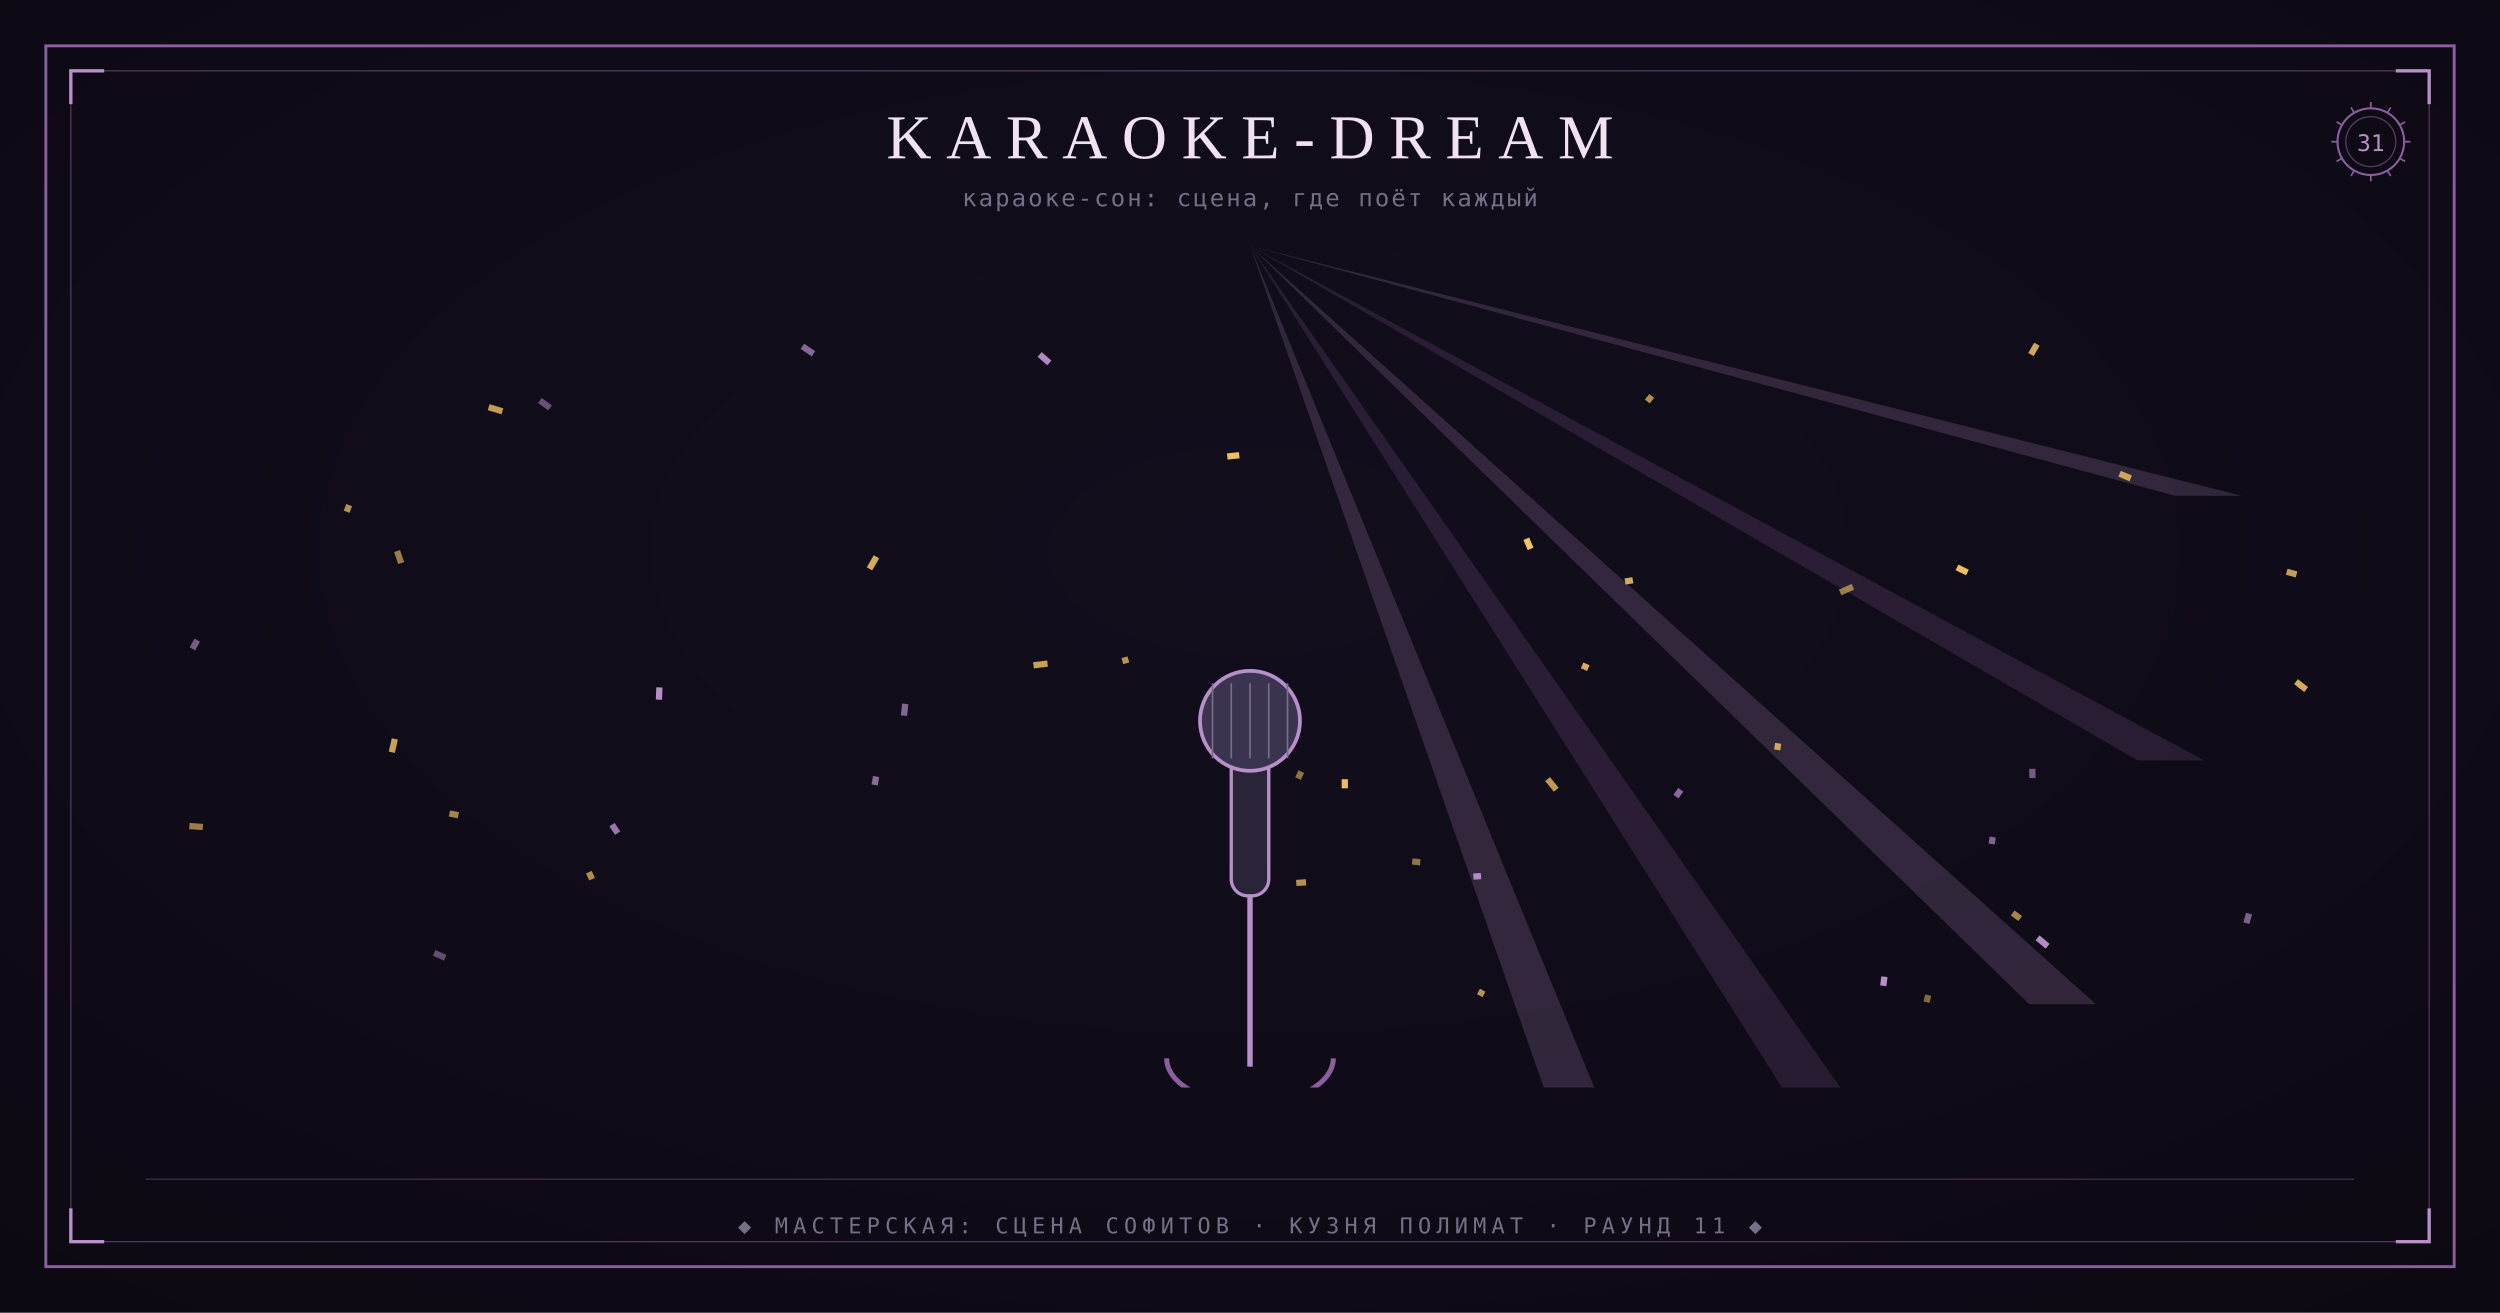
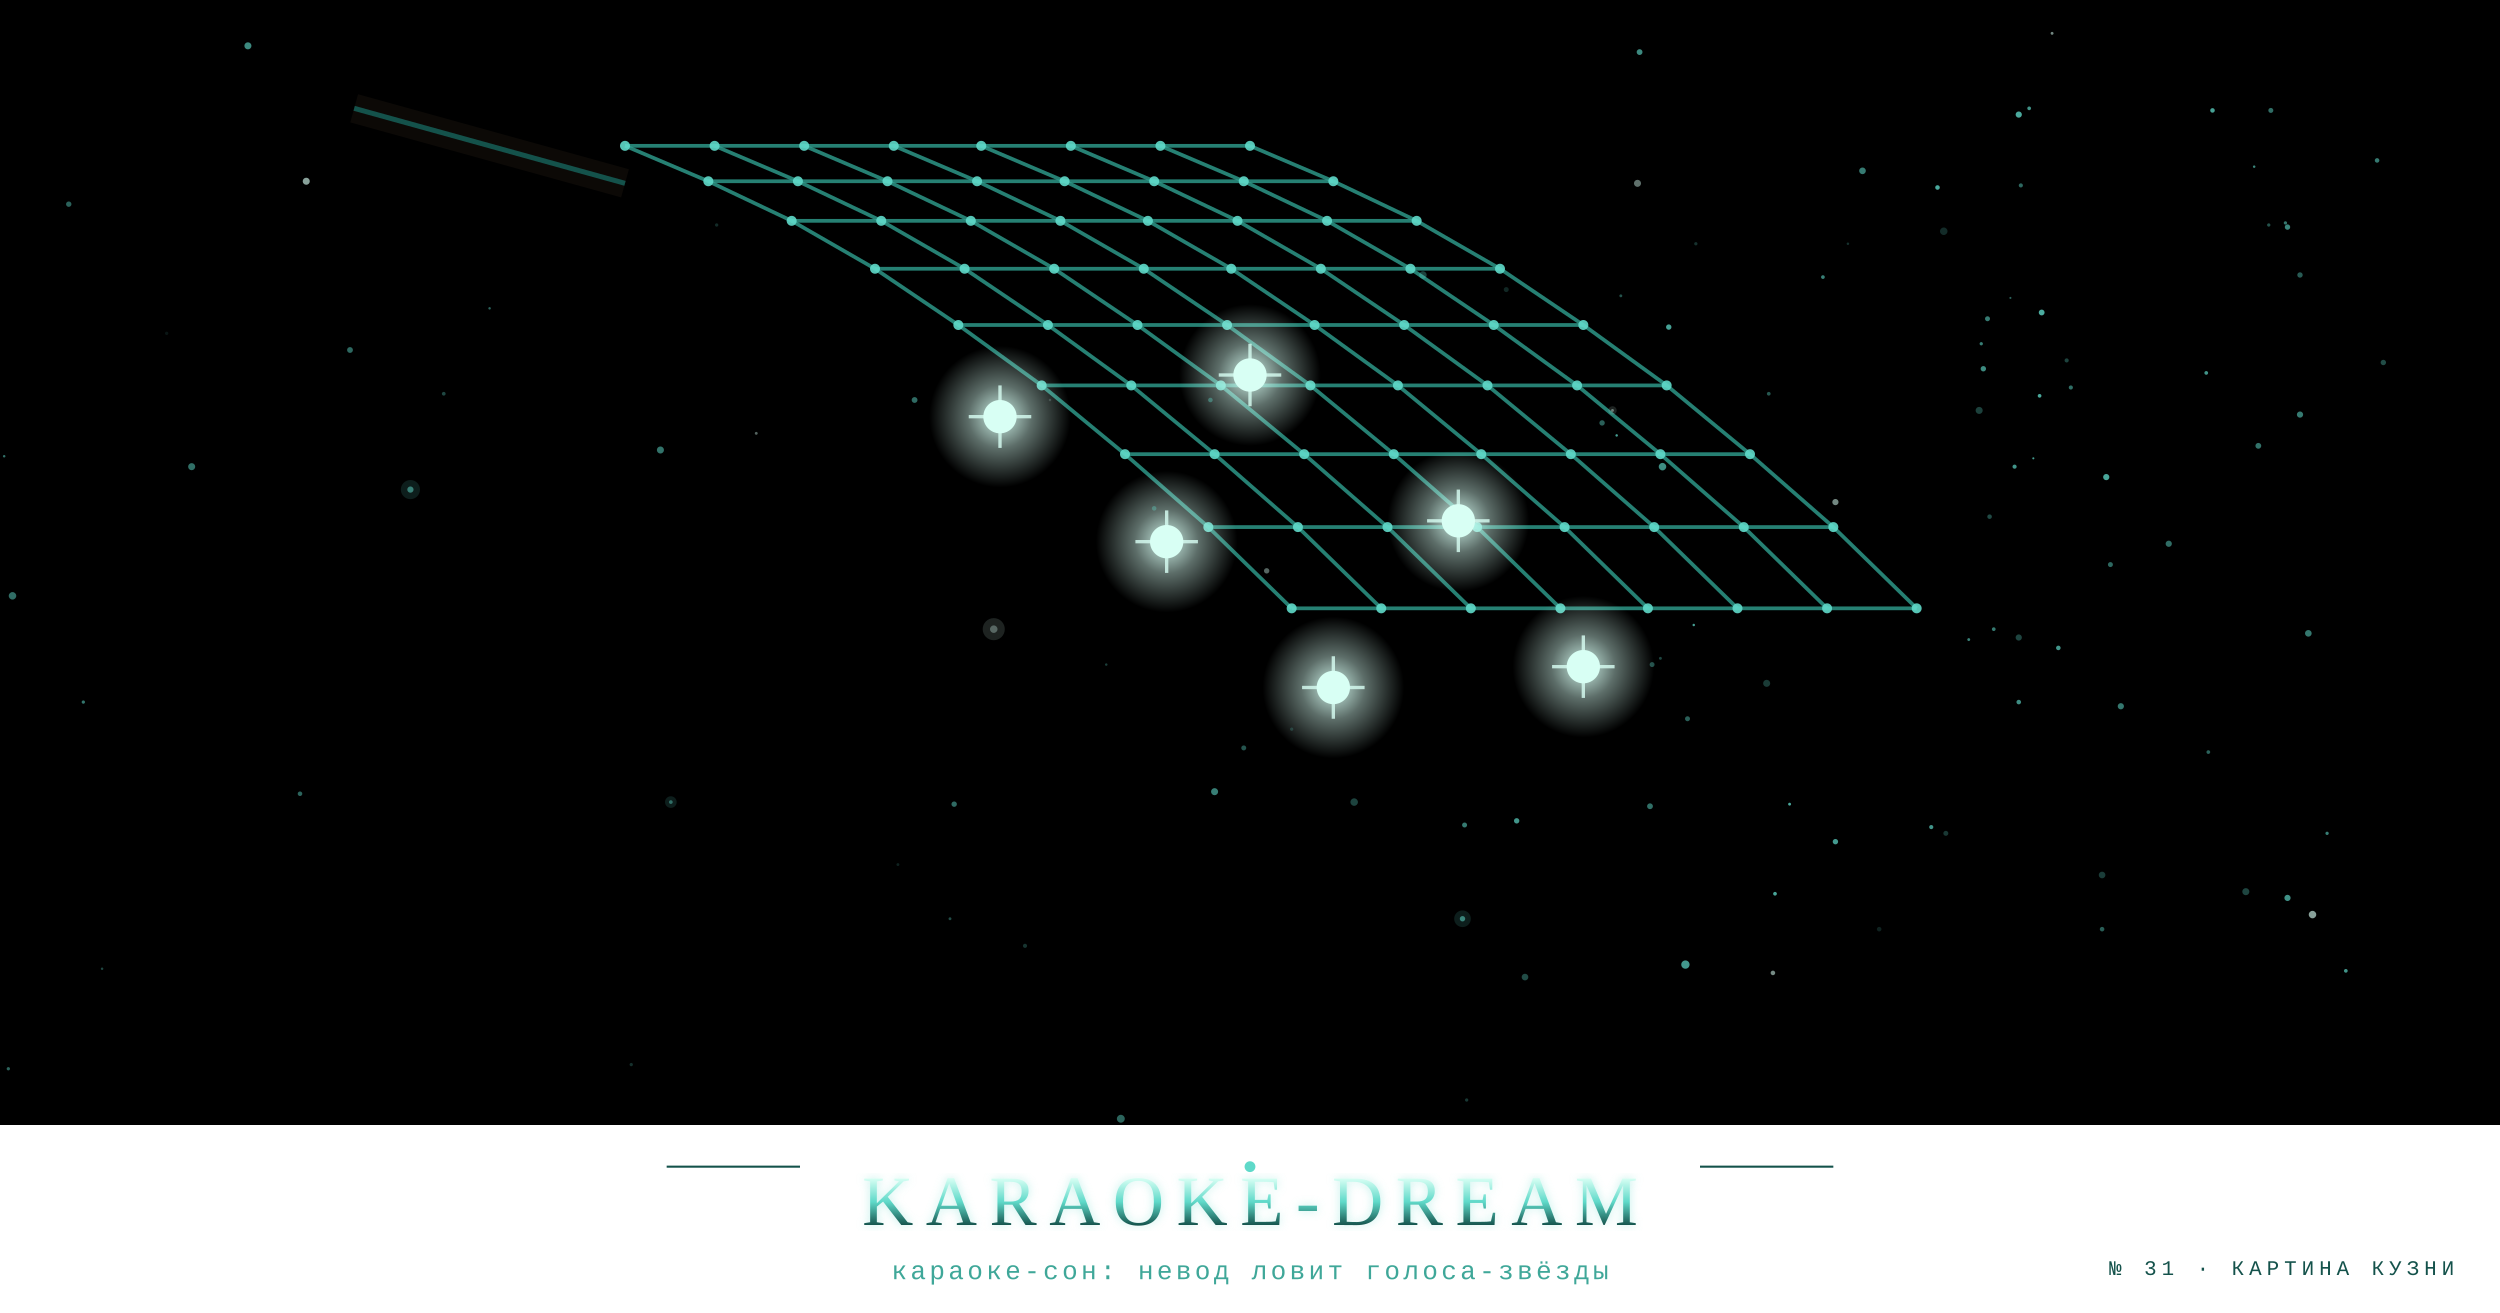
- <svg xmlns="http://www.w3.org/2000/svg" viewBox="0 0 1200 630" width="1200" height="630">
-   <rect width="1200" height="630" fill="#0B0810" />
-   <radialGradient id="vig31" cx="0.5" cy="0.42" r="0.95">
-     <stop offset="0" stop-color="#140E1E" />
-     <stop offset="1" stop-color="#0B0810" />
-   </radialGradient>
-   <rect width="1200" height="630" fill="url(#vig31)" opacity="0.9" />
-   <rect x="22" y="22" width="1156" height="586" fill="none" stroke="#8B5E9E" stroke-width="1.4" />
-   <rect x="34" y="34" width="1132" height="562" fill="none" stroke="#8B5E9E" stroke-width="0.6" opacity="0.55" />
-   <path d="M 34 50 L 34 34 L 50 34" fill="none" stroke="#B78FC9" stroke-width="1.6" />
-   <path d="M 1166 50 L 1166 34 L 1150 34" fill="none" stroke="#B78FC9" stroke-width="1.6" />
-   <path d="M 34 580 L 34 596 L 50 596" fill="none" stroke="#B78FC9" stroke-width="1.6" />
-   <path d="M 1166 580 L 1166 596 L 1150 596" fill="none" stroke="#B78FC9" stroke-width="1.6" />
-   <text x="600.0" y="76" text-anchor="middle" font-family="Georgia, 'Times New Roman', serif" font-size="30" fill="#F0E2F0" letter-spacing="7">KARAOKE-DREAM</text>
-   <text x="600.0" y="99" text-anchor="middle" font-family="'Cascadia Mono', ui-monospace, Consolas, monospace" font-size="11.5" fill="#776E88" letter-spacing="1">караоке-сон: сцена, где поёт каждый</text>
-   <g transform="translate(1138,68)">
-     <circle r="16" fill="none" stroke="#8B5E9E" stroke-width="1" />
-     <circle r="12" fill="none" stroke="#8B5E9E" stroke-width="0.6" opacity="0.6" />
-     <text y="4.5" text-anchor="middle" font-family="'Cascadia Mono', ui-monospace, Consolas, monospace" font-size="11" fill="#B78FC9">31</text>
-     <g stroke="#8B5E9E" stroke-width="0.8">
-       <line x1="0" y1="-19" x2="0" y2="-16" transform="rotate(0)" />
-       <line x1="0" y1="-19" x2="0" y2="-16" transform="rotate(30)" />
-       <line x1="0" y1="-19" x2="0" y2="-16" transform="rotate(60)" />
-       <line x1="0" y1="-19" x2="0" y2="-16" transform="rotate(90)" />
-       <line x1="0" y1="-19" x2="0" y2="-16" transform="rotate(120)" />
-       <line x1="0" y1="-19" x2="0" y2="-16" transform="rotate(150)" />
-       <line x1="0" y1="-19" x2="0" y2="-16" transform="rotate(180)" />
-       <line x1="0" y1="-19" x2="0" y2="-16" transform="rotate(210)" />
-       <line x1="0" y1="-19" x2="0" y2="-16" transform="rotate(240)" />
-       <line x1="0" y1="-19" x2="0" y2="-16" transform="rotate(270)" />
-       <line x1="0" y1="-19" x2="0" y2="-16" transform="rotate(300)" />
-       <line x1="0" y1="-19" x2="0" y2="-16" transform="rotate(330)" />
-     </g>
-   </g>
-   <line x1="70" y1="566" x2="1130" y2="566" stroke="#8B5E9E" stroke-width="0.5" opacity="0.5" />
-   <text x="600.0" y="592" text-anchor="middle" font-family="'Cascadia Mono', ui-monospace, Consolas, monospace" font-size="10.5" fill="#776E88" letter-spacing="2.5">◆ МАСТЕРСКАЯ: СЦЕНА СОФИТОВ · КУЗНЯ ПОЛИМАТ · РАУНД 11 ◆</text>
-   <clipPath id="clip31">
-     <rect x="70" y="118" width="1060" height="404" />
-   </clipPath>
-   <g clip-path="url(#clip31)">
-     <polygon points="600.0,118 786,-175 818,-175" fill="#B78FC9" opacity="0.2" />
-     <polygon points="600.0,118 892,-104 924,-104" fill="#8B5E9E" opacity="0.2" />
-     <polygon points="600.0,118 974,-6 1006,-6" fill="#B78FC9" opacity="0.2" />
-     <polygon points="600.0,118 1026,111 1058,111" fill="#8B5E9E" opacity="0.2" />
-     <polygon points="600.0,118 1044,238 1076,238" fill="#B78FC9" opacity="0.2" />
-     <polygon points="600.0,118 1026,365 1058,365" fill="#8B5E9E" opacity="0.2" />
-     <polygon points="600.0,118 974,482 1006,482" fill="#B78FC9" opacity="0.2" />
-     <polygon points="600.0,118 892,580 924,580" fill="#8B5E9E" opacity="0.2" />
-     <polygon points="600.0,118 786,651 818,651" fill="#B78FC9" opacity="0.2" />
-     <rect x="591.0" y="360.0" width="18" height="70" rx="8" fill="#2A2438" stroke="#B78FC9" stroke-width="1.6" />
-     <circle cx="600.0" cy="346" r="24" fill="#3A3450" stroke="#B78FC9" stroke-width="1.8" />
-     <line x1="582.0" y1="328" x2="582.0" y2="364" stroke="#776E88" stroke-width="0.8" />
-     <line x1="591.0" y1="328" x2="591.0" y2="364" stroke="#776E88" stroke-width="0.8" />
-     <line x1="600.0" y1="328" x2="600.0" y2="364" stroke="#776E88" stroke-width="0.8" />
-     <line x1="609.0" y1="328" x2="609.0" y2="364" stroke="#776E88" stroke-width="0.8" />
-     <line x1="618.0" y1="328" x2="618.0" y2="364" stroke="#776E88" stroke-width="0.8" />
-     <line x1="600.0" y1="430" x2="600.0" y2="512" stroke="#B78FC9" stroke-width="2.6" />
-     <path d="M 560.0 508 a40 22 0 0 0 80 0" fill="none" stroke="#8B5E9E" stroke-width="2.4" />
-     <rect x="808" y="380" width="4.0" height="3" fill="#B78FC9" transform="rotate(126 808 380)" opacity="0.72" />
-     <rect x="1103" y="326" width="6.2" height="3" fill="#F2C464" transform="rotate(38 1103 326)" opacity="0.86" />
-     <rect x="284" y="418" width="3.7" height="3" fill="#F2C464" transform="rotate(65 284 418)" opacity="0.71" />
-     <rect x="96" y="308" width="4.8" height="3" fill="#B78FC9" transform="rotate(119 96 308)" opacity="0.61" />
-     <rect x="595" y="220" width="5.8" height="3" fill="#F2C464" transform="rotate(174 595 220)" opacity="0.97" />
-     <rect x="216" y="389" width="4.4" height="3" fill="#F2C464" transform="rotate(11 216 389)" opacity="0.66" />
-     <rect x="318" y="330" width="5.9" height="3" fill="#B78FC9" transform="rotate(92 318 330)" opacity="0.99" />
-     <rect x="734" y="258" width="5.3" height="3" fill="#F2C464" transform="rotate(67 734 258)" opacity="1.00" />
-     <rect x="235" y="194" width="6.9" height="3" fill="#F2C464" transform="rotate(17 235 194)" opacity="0.79" />
-     <rect x="500" y="169" width="6.2" height="3" fill="#B78FC9" transform="rotate(41 500 169)" opacity="0.95" />
-     <rect x="192" y="264" width="6.1" height="3" fill="#F2C464" transform="rotate(71 192 264)" opacity="0.61" />
-     <rect x="794" y="191" width="3.4" height="3" fill="#F2C464" transform="rotate(129 794 191)" opacity="0.71" />
-     <rect x="422" y="373" width="4.1" height="3" fill="#B78FC9" transform="rotate(100 422 373)" opacity="0.72" />
-     <rect x="542" y="318" width="3.0" height="3" fill="#F2C464" transform="rotate(165 542 318)" opacity="0.74" />
-     <rect x="678" y="412" width="3.9" height="3" fill="#F2C464" transform="rotate(6 678 412)" opacity="0.56" />
-     <rect x="977" y="369" width="4.4" height="3" fill="#B78FC9" transform="rotate(89 977 369)" opacity="0.61" />
-     <rect x="503" y="320" width="6.8" height="3" fill="#F2C464" transform="rotate(173 503 320)" opacity="0.80" />
-     <rect x="967" y="437" width="4.5" height="3" fill="#F2C464" transform="rotate(37 967 437)" opacity="0.66" />
-     <rect x="958" y="402" width="3.4" height="3" fill="#B78FC9" transform="rotate(99 958 402)" opacity="0.67" />
-     <rect x="744" y="373" width="6.6" height="3" fill="#F2C464" transform="rotate(51 744 373)" opacity="0.76" />
-     <rect x="1098" y="273" width="4.9" height="3" fill="#F2C464" transform="rotate(15 1098 273)" opacity="0.79" />
-     <rect x="209" y="456" width="5.8" height="3" fill="#B78FC9" transform="rotate(24 209 456)" opacity="0.51" />
-     <rect x="760" y="318" width="3.3" height="3" fill="#F2C464" transform="rotate(24 760 318)" opacity="0.86" />
-     <rect x="940" y="271" width="5.6" height="3" fill="#F2C464" transform="rotate(26 940 271)" opacity="0.97" />
-     <rect x="436" y="338" width="5.7" height="3" fill="#B78FC9" transform="rotate(96 436 338)" opacity="0.69" />
-     <rect x="169" y="243" width="3.4" height="3" fill="#F2C464" transform="rotate(111 169 243)" opacity="0.73" />
-     <rect x="855" y="357" width="3.2" height="3" fill="#F2C464" transform="rotate(98 855 357)" opacity="0.82" />
-     <rect x="295" y="395" width="4.9" height="3" fill="#B78FC9" transform="rotate(56 295 395)" opacity="0.82" />
-     <rect x="890" y="283" width="6.7" height="3" fill="#F2C464" transform="rotate(156 890 283)" opacity="0.60" />
-     <rect x="784" y="280" width="3.8" height="3" fill="#F2C464" transform="rotate(171 784 280)" opacity="0.86" />
-     <rect x="1081" y="439" width="4.7" height="3" fill="#B78FC9" transform="rotate(106 1081 439)" opacity="0.65" />
-     <rect x="626" y="371" width="3.7" height="3" fill="#F2C464" transform="rotate(115 626 371)" opacity="0.56" />
-     <rect x="647" y="374" width="4.4" height="3" fill="#F2C464" transform="rotate(90 647 374)" opacity="0.95" />
-     <rect x="386" y="165" width="6.4" height="3" fill="#B78FC9" transform="rotate(34 386 165)" opacity="0.70" />
-     <rect x="713" y="476" width="3.0" height="3" fill="#F2C464" transform="rotate(118 713 476)" opacity="0.74" />
-     <rect x="191" y="355" width="6.6" height="3" fill="#F2C464" transform="rotate(103 191 355)" opacity="0.81" />
-     <rect x="979" y="449" width="6.3" height="3" fill="#B78FC9" transform="rotate(40 979 449)" opacity="0.98" />
-     <rect x="1018" y="226" width="5.8" height="3" fill="#F2C464" transform="rotate(23 1018 226)" opacity="0.81" />
-     <rect x="422" y="268" width="6.7" height="3" fill="#F2C464" transform="rotate(120 422 268)" opacity="0.86" />
-     <rect x="711" y="422" width="3.7" height="3" fill="#B78FC9" transform="rotate(176 711 422)" opacity="0.97" />
-     <rect x="91" y="395" width="6.5" height="3" fill="#F2C464" transform="rotate(4 91 395)" opacity="0.62" />
-     <rect x="927" y="478" width="3.5" height="3" fill="#F2C464" transform="rotate(103 927 478)" opacity="0.51" />
-     <rect x="260" y="191" width="6.1" height="3" fill="#B78FC9" transform="rotate(36 260 191)" opacity="0.52" />
-     <rect x="979" y="166" width="5.7" height="3" fill="#F2C464" transform="rotate(120 979 166)" opacity="0.84" />
-     <rect x="627" y="425" width="4.7" height="3" fill="#F2C464" transform="rotate(176 627 425)" opacity="0.73" />
-     <rect x="906" y="469" width="4.4" height="3" fill="#B78FC9" transform="rotate(97 906 469)" opacity="1.00" />
-   </g>
+ <svg xmlns="http://www.w3.org/2000/svg" viewBox="0 0 1200 630" width="1200" height="630" role="img">
+   <defs>
+     <linearGradient id="bg" x1="0" y1="0" x2="0" y2="1">
+       <stop offset="0" stop-color="#030202" />
+       <stop offset=".55" stop-color="#0A0705" />
+       <stop offset="1" stop-color="#060403" />
+     </linearGradient>
+     <radialGradient id="vig" cx=".5" cy=".46" r=".75">
+       <stop offset=".55" stop-color="#000" stop-opacity="0" />
+       <stop offset="1" stop-color="#000" stop-opacity=".82" />
+     </radialGradient>
+   </defs>
+   <rect width="1200" height="540" fill="url(#bg)" />
+   <defs>
+     <radialGradient id="gl">
+       <stop offset="0" stop-color="#5FD9C9" stop-opacity="0.7" />
+       <stop offset=".45" stop-color="#5FD9C9" stop-opacity="0.32" />
+       <stop offset="1" stop-color="#5FD9C9" stop-opacity="0" />
+     </radialGradient>
+     <radialGradient id="st">
+       <stop offset="0" stop-color="#D8FFF4" stop-opacity="0.95" />
+       <stop offset=".45" stop-color="#D8FFF4" stop-opacity="0.43" />
+       <stop offset="1" stop-color="#D8FFF4" stop-opacity="0" />
+     </radialGradient>
+     <filter id="neb" x="-20%" y="-20%" width="140%" height="140%">
+       <feTurbulence type="fractalNoise" baseFrequency="0.003 0.012" numOctaves="4" seed="332" result="n" />
+       <feColorMatrix in="n" type="matrix" values="0 0 0 0 0.373  0 0 0 0 0.851  0 0 0 0 0.788  0 0 0 0.55 -0.50" />
+       <feGaussianBlur stdDeviation="2" />
+     </filter>
+     <filter id="neb2" x="-20%" y="-20%" width="140%" height="140%">
+       <feTurbulence type="fractalNoise" baseFrequency="0.007 0.004" numOctaves="3" seed="339" result="n" />
+       <feColorMatrix in="n" type="matrix" values="0 0 0 0 0.788  0 0 0 0 0.706  0 0 0 0 0.345  0 0 0 0.65 -0.45" />
+       <feGaussianBlur stdDeviation="1.6" />
+     </filter>
+   </defs>
+   <rect width="1200" height="540" opacity="19.25" />
+   <path d="M300 70 L340 87 L380 106 L420 129 L460 156 L500 185 L540 218 L580 253 L620 292" stroke="#2FA090" stroke-width="1.8" fill="none" opacity=".8" />
+   <path d="M343 70 L383 87 L423 106 L463 129 L503 156 L543 185 L583 218 L623 253 L663 292" stroke="#2FA090" stroke-width="1.8" fill="none" opacity=".8" />
+   <path d="M386 70 L426 87 L466 106 L506 129 L546 156 L586 185 L626 218 L666 253 L706 292" stroke="#2FA090" stroke-width="1.8" fill="none" opacity=".8" />
+   <path d="M429 70 L469 87 L509 106 L549 129 L589 156 L629 185 L669 218 L709 253 L749 292" stroke="#2FA090" stroke-width="1.8" fill="none" opacity=".8" />
+   <path d="M471 70 L511 87 L551 106 L591 129 L631 156 L671 185 L711 218 L751 253 L791 292" stroke="#2FA090" stroke-width="1.8" fill="none" opacity=".8" />
+   <path d="M514 70 L554 87 L594 106 L634 129 L674 156 L714 185 L754 218 L794 253 L834 292" stroke="#2FA090" stroke-width="1.8" fill="none" opacity=".8" />
+   <path d="M557 70 L597 87 L637 106 L677 129 L717 156 L757 185 L797 218 L837 253 L877 292" stroke="#2FA090" stroke-width="1.8" fill="none" opacity=".8" />
+   <path d="M600 70 L640 87 L680 106 L720 129 L760 156 L800 185 L840 218 L880 253 L920 292" stroke="#2FA090" stroke-width="1.8" fill="none" opacity=".8" />
+   <path d="M300 70 L343 70 L386 70 L429 70 L471 70 L514 70 L557 70 L600 70" stroke="#2FA090" stroke-width="1.8" fill="none" opacity=".8" />
+   <path d="M340 87 L383 87 L426 87 L469 87 L511 87 L554 87 L597 87 L640 87" stroke="#2FA090" stroke-width="1.8" fill="none" opacity=".8" />
+   <path d="M380 106 L423 106 L466 106 L509 106 L551 106 L594 106 L637 106 L680 106" stroke="#2FA090" stroke-width="1.8" fill="none" opacity=".8" />
+   <path d="M420 129 L463 129 L506 129 L549 129 L591 129 L634 129 L677 129 L720 129" stroke="#2FA090" stroke-width="1.8" fill="none" opacity=".8" />
+   <path d="M460 156 L503 156 L546 156 L589 156 L631 156 L674 156 L717 156 L760 156" stroke="#2FA090" stroke-width="1.8" fill="none" opacity=".8" />
+   <path d="M500 185 L543 185 L586 185 L629 185 L671 185 L714 185 L757 185 L800 185" stroke="#2FA090" stroke-width="1.8" fill="none" opacity=".8" />
+   <path d="M540 218 L583 218 L626 218 L669 218 L711 218 L754 218 L797 218 L840 218" stroke="#2FA090" stroke-width="1.8" fill="none" opacity=".8" />
+   <path d="M580 253 L623 253 L666 253 L709 253 L751 253 L794 253 L837 253 L880 253" stroke="#2FA090" stroke-width="1.8" fill="none" opacity=".8" />
+   <path d="M620 292 L663 292 L706 292 L749 292 L791 292 L834 292 L877 292 L920 292" stroke="#2FA090" stroke-width="1.8" fill="none" opacity=".8" />
+   <circle cx="300" cy="70" r="2.4" fill="#5FD9C9" opacity=".9" />
+   <circle cx="340" cy="87" r="2.4" fill="#5FD9C9" opacity=".9" />
+   <circle cx="380" cy="106" r="2.4" fill="#5FD9C9" opacity=".9" />
+   <circle cx="420" cy="129" r="2.4" fill="#5FD9C9" opacity=".9" />
+   <circle cx="460" cy="156" r="2.4" fill="#5FD9C9" opacity=".9" />
+   <circle cx="500" cy="185" r="2.4" fill="#5FD9C9" opacity=".9" />
+   <circle cx="540" cy="218" r="2.4" fill="#5FD9C9" opacity=".9" />
+   <circle cx="580" cy="253" r="2.4" fill="#5FD9C9" opacity=".9" />
+   <circle cx="620" cy="292" r="2.4" fill="#5FD9C9" opacity=".9" />
+   <circle cx="343" cy="70" r="2.4" fill="#5FD9C9" opacity=".9" />
+   <circle cx="383" cy="87" r="2.4" fill="#5FD9C9" opacity=".9" />
+   <circle cx="423" cy="106" r="2.4" fill="#5FD9C9" opacity=".9" />
+   <circle cx="463" cy="129" r="2.4" fill="#5FD9C9" opacity=".9" />
+   <circle cx="503" cy="156" r="2.4" fill="#5FD9C9" opacity=".9" />
+   <circle cx="543" cy="185" r="2.4" fill="#5FD9C9" opacity=".9" />
+   <circle cx="583" cy="218" r="2.4" fill="#5FD9C9" opacity=".9" />
+   <circle cx="623" cy="253" r="2.4" fill="#5FD9C9" opacity=".9" />
+   <circle cx="663" cy="292" r="2.4" fill="#5FD9C9" opacity=".9" />
+   <circle cx="386" cy="70" r="2.4" fill="#5FD9C9" opacity=".9" />
+   <circle cx="426" cy="87" r="2.4" fill="#5FD9C9" opacity=".9" />
+   <circle cx="466" cy="106" r="2.4" fill="#5FD9C9" opacity=".9" />
+   <circle cx="506" cy="129" r="2.4" fill="#5FD9C9" opacity=".9" />
+   <circle cx="546" cy="156" r="2.4" fill="#5FD9C9" opacity=".9" />
+   <circle cx="586" cy="185" r="2.4" fill="#5FD9C9" opacity=".9" />
+   <circle cx="626" cy="218" r="2.4" fill="#5FD9C9" opacity=".9" />
+   <circle cx="666" cy="253" r="2.4" fill="#5FD9C9" opacity=".9" />
+   <circle cx="706" cy="292" r="2.4" fill="#5FD9C9" opacity=".9" />
+   <circle cx="429" cy="70" r="2.4" fill="#5FD9C9" opacity=".9" />
+   <circle cx="469" cy="87" r="2.4" fill="#5FD9C9" opacity=".9" />
+   <circle cx="509" cy="106" r="2.4" fill="#5FD9C9" opacity=".9" />
+   <circle cx="549" cy="129" r="2.4" fill="#5FD9C9" opacity=".9" />
+   <circle cx="589" cy="156" r="2.4" fill="#5FD9C9" opacity=".9" />
+   <circle cx="629" cy="185" r="2.4" fill="#5FD9C9" opacity=".9" />
+   <circle cx="669" cy="218" r="2.4" fill="#5FD9C9" opacity=".9" />
+   <circle cx="709" cy="253" r="2.4" fill="#5FD9C9" opacity=".9" />
+   <circle cx="749" cy="292" r="2.4" fill="#5FD9C9" opacity=".9" />
+   <circle cx="471" cy="70" r="2.4" fill="#5FD9C9" opacity=".9" />
+   <circle cx="511" cy="87" r="2.4" fill="#5FD9C9" opacity=".9" />
+   <circle cx="551" cy="106" r="2.4" fill="#5FD9C9" opacity=".9" />
+   <circle cx="591" cy="129" r="2.4" fill="#5FD9C9" opacity=".9" />
+   <circle cx="631" cy="156" r="2.4" fill="#5FD9C9" opacity=".9" />
+   <circle cx="671" cy="185" r="2.4" fill="#5FD9C9" opacity=".9" />
+   <circle cx="711" cy="218" r="2.4" fill="#5FD9C9" opacity=".9" />
+   <circle cx="751" cy="253" r="2.4" fill="#5FD9C9" opacity=".9" />
+   <circle cx="791" cy="292" r="2.4" fill="#5FD9C9" opacity=".9" />
+   <circle cx="514" cy="70" r="2.4" fill="#5FD9C9" opacity=".9" />
+   <circle cx="554" cy="87" r="2.4" fill="#5FD9C9" opacity=".9" />
+   <circle cx="594" cy="106" r="2.4" fill="#5FD9C9" opacity=".9" />
+   <circle cx="634" cy="129" r="2.4" fill="#5FD9C9" opacity=".9" />
+   <circle cx="674" cy="156" r="2.4" fill="#5FD9C9" opacity=".9" />
+   <circle cx="714" cy="185" r="2.4" fill="#5FD9C9" opacity=".9" />
+   <circle cx="754" cy="218" r="2.4" fill="#5FD9C9" opacity=".9" />
+   <circle cx="794" cy="253" r="2.4" fill="#5FD9C9" opacity=".9" />
+   <circle cx="834" cy="292" r="2.4" fill="#5FD9C9" opacity=".9" />
+   <circle cx="557" cy="70" r="2.4" fill="#5FD9C9" opacity=".9" />
+   <circle cx="597" cy="87" r="2.4" fill="#5FD9C9" opacity=".9" />
+   <circle cx="637" cy="106" r="2.4" fill="#5FD9C9" opacity=".9" />
+   <circle cx="677" cy="129" r="2.4" fill="#5FD9C9" opacity=".9" />
+   <circle cx="717" cy="156" r="2.4" fill="#5FD9C9" opacity=".9" />
+   <circle cx="757" cy="185" r="2.4" fill="#5FD9C9" opacity=".9" />
+   <circle cx="797" cy="218" r="2.4" fill="#5FD9C9" opacity=".9" />
+   <circle cx="837" cy="253" r="2.4" fill="#5FD9C9" opacity=".9" />
+   <circle cx="877" cy="292" r="2.4" fill="#5FD9C9" opacity=".9" />
+   <circle cx="600" cy="70" r="2.4" fill="#5FD9C9" opacity=".9" />
+   <circle cx="640" cy="87" r="2.4" fill="#5FD9C9" opacity=".9" />
+   <circle cx="680" cy="106" r="2.4" fill="#5FD9C9" opacity=".9" />
+   <circle cx="720" cy="129" r="2.4" fill="#5FD9C9" opacity=".9" />
+   <circle cx="760" cy="156" r="2.4" fill="#5FD9C9" opacity=".9" />
+   <circle cx="800" cy="185" r="2.4" fill="#5FD9C9" opacity=".9" />
+   <circle cx="840" cy="218" r="2.4" fill="#5FD9C9" opacity=".9" />
+   <circle cx="880" cy="253" r="2.4" fill="#5FD9C9" opacity=".9" />
+   <circle cx="920" cy="292" r="2.4" fill="#5FD9C9" opacity=".9" />
+   <line x1="170" y1="52" x2="300" y2="88" stroke="#0C0906" stroke-width="14" />
+   <line x1="170" y1="52" x2="300" y2="88" stroke="#14524B" stroke-width="2.4" />
+   <circle cx="480.0" cy="200.0" r="34.0" fill="url(#st)" />
+   <circle cx="480" cy="200" r="8" fill="#D8FFF4" />
+   <line x1="465" y1="200" x2="495" y2="200" stroke="#D8FFF4" stroke-width="1.6" opacity=".8" />
+   <line x1="480" y1="185" x2="480" y2="215" stroke="#D8FFF4" stroke-width="1.6" opacity=".8" />
+   <circle cx="560.0" cy="260.0" r="34.0" fill="url(#st)" />
+   <circle cx="560" cy="260" r="8" fill="#D8FFF4" />
+   <line x1="545" y1="260" x2="575" y2="260" stroke="#D8FFF4" stroke-width="1.6" opacity=".8" />
+   <line x1="560" y1="245" x2="560" y2="275" stroke="#D8FFF4" stroke-width="1.6" opacity=".8" />
+   <circle cx="640.0" cy="330.0" r="34.0" fill="url(#st)" />
+   <circle cx="640" cy="330" r="8" fill="#D8FFF4" />
+   <line x1="625" y1="330" x2="655" y2="330" stroke="#D8FFF4" stroke-width="1.6" opacity=".8" />
+   <line x1="640" y1="315" x2="640" y2="345" stroke="#D8FFF4" stroke-width="1.6" opacity=".8" />
+   <circle cx="600.0" cy="180.0" r="34.0" fill="url(#st)" />
+   <circle cx="600" cy="180" r="8" fill="#D8FFF4" />
+   <line x1="585" y1="180" x2="615" y2="180" stroke="#D8FFF4" stroke-width="1.6" opacity=".8" />
+   <line x1="600" y1="165" x2="600" y2="195" stroke="#D8FFF4" stroke-width="1.6" opacity=".8" />
+   <circle cx="700.0" cy="250.0" r="34.0" fill="url(#st)" />
+   <circle cx="700" cy="250" r="8" fill="#D8FFF4" />
+   <line x1="685" y1="250" x2="715" y2="250" stroke="#D8FFF4" stroke-width="1.6" opacity=".8" />
+   <line x1="700" y1="235" x2="700" y2="265" stroke="#D8FFF4" stroke-width="1.6" opacity=".8" />
+   <circle cx="760.0" cy="320.0" r="34.0" fill="url(#st)" />
+   <circle cx="760" cy="320" r="8" fill="#D8FFF4" />
+   <line x1="745" y1="320" x2="775" y2="320" stroke="#D8FFF4" stroke-width="1.6" opacity=".8" />
+   <line x1="760" y1="305" x2="760" y2="335" stroke="#D8FFF4" stroke-width="1.6" opacity=".8" />
+   <circle cx="1108" cy="304" r="1.6" fill="#5FD9C9" opacity="0.55" />
+   <circle cx="887" cy="117" r="0.6" fill="#5FD9C9" opacity="0.23" />
+   <circle cx="848" cy="328" r="1.7" fill="#5FD9C9" opacity="0.27" />
+   <circle cx="988" cy="311" r="1.1" fill="#5FD9C9" opacity="0.69" />
+   <circle cx="1041" cy="261" r="1.5" fill="#5FD9C9" opacity="0.50" />
+   <circle cx="930" cy="90" r="1.1" fill="#5FD9C9" opacity="0.78" />
+   <circle cx="969" cy="337" r="1.1" fill="#5FD9C9" opacity="0.65" />
+   <circle cx="976" cy="220" r="0.5" fill="#5FD9C9" opacity="0.72" />
+   <circle cx="1141" cy="77" r="1.1" fill="#5FD9C9" opacity="0.56" />
+   <circle cx="814" cy="117" r="0.8" fill="#5FD9C9" opacity="0.23" />
+   <circle cx="1082" cy="80" r="0.6" fill="#5FD9C9" opacity="0.62" />
+   <circle cx="933" cy="111" r="1.8" fill="#5FD9C9" opacity="0.20" />
+   <circle cx="813" cy="300" r="0.6" fill="#5FD9C9" opacity="0.73" />
+   <circle cx="974" cy="52" r="0.9" fill="#5FD9C9" opacity="0.67" />
+   <circle cx="1059" cy="179" r="0.9" fill="#5FD9C9" opacity="0.68" />
+   <circle cx="992" cy="173" r="1.0" fill="#5FD9C9" opacity="0.31" />
+   <circle cx="1126" cy="466" r="0.9" fill="#5FD9C9" opacity="0.68" />
+   <circle cx="934" cy="400" r="1.2" fill="#5FD9C9" opacity="0.26" />
+   <circle cx="967" cy="224" r="1.0" fill="#5FD9C9" opacity="0.68" />
+   <circle cx="1013" cy="271" r="1.2" fill="#5FD9C9" opacity="0.48" />
+   <circle cx="1060" cy="361" r="0.9" fill="#5FD9C9" opacity="0.45" />
+   <circle cx="793" cy="319" r="1.2" fill="#5FD9C9" opacity="0.37" />
+   <circle cx="957" cy="302" r="0.9" fill="#5FD9C9" opacity="0.56" />
+   <circle cx="1098" cy="109" r="1.3" fill="#5FD9C9" opacity="0.61" />
+   <circle cx="859" cy="386" r="0.7" fill="#5FD9C9" opacity="0.78" />
+   <circle cx="979" cy="190" r="0.9" fill="#5FD9C9" opacity="0.77" />
+   <circle cx="945" cy="307" r="0.7" fill="#5FD9C9" opacity="0.60" />
+   <circle cx="950" cy="197" r="1.7" fill="#5FD9C9" opacity="0.30" />
+   <circle cx="810" cy="345" r="1.2" fill="#5FD9C9" opacity="0.44" />
+   <circle cx="1097" cy="107" r="0.8" fill="#5FD9C9" opacity="0.54" />
+   <circle cx="879" cy="252" r="0.8" fill="#5FD9C9" opacity="0.26" />
+   <circle cx="927" cy="397" r="1.0" fill="#5FD9C9" opacity="0.68" />
+   <circle cx="875" cy="133" r="0.9" fill="#5FD9C9" opacity="0.59" />
+   <circle cx="1104" cy="132" r="1.3" fill="#5FD9C9" opacity="0.42" />
+   <circle cx="778" cy="142" r="0.7" fill="#5FD9C9" opacity="0.38" />
+   <circle cx="1144" cy="174" r="1.3" fill="#5FD9C9" opacity="0.35" />
+   <circle cx="1104" cy="199" r="1.5" fill="#5FD9C9" opacity="0.56" />
+   <circle cx="951" cy="165" r="0.8" fill="#5FD9C9" opacity="0.58" />
+   <circle cx="1011" cy="229" r="1.5" fill="#5FD9C9" opacity="0.76" />
+   <circle cx="801" cy="157" r="1.3" fill="#5FD9C9" opacity="0.74" />
+   <circle cx="798" cy="224" r="1.8" fill="#5FD9C9" opacity="0.65" />
+   <circle cx="1009" cy="420" r="1.6" fill="#5FD9C9" opacity="0.28" />
+   <circle cx="797" cy="316" r="0.7" fill="#5FD9C9" opacity="0.32" />
+   <circle cx="849" cy="189" r="0.9" fill="#5FD9C9" opacity="0.40" />
+   <circle cx="852" cy="429" r="0.9" fill="#5FD9C9" opacity="0.76" />
+   <circle cx="969" cy="55" r="1.5" fill="#5FD9C9" opacity="0.78" />
+   <circle cx="894" cy="82" r="1.6" fill="#5FD9C9" opacity="0.57" />
+   <circle cx="776" cy="209" r="0.6" fill="#5FD9C9" opacity="0.74" />
+   <circle cx="1090" cy="53" r="1.2" fill="#5FD9C9" opacity="0.50" />
+   <circle cx="1089" cy="108" r="0.8" fill="#5FD9C9" opacity="0.38" />
+   <circle cx="969" cy="306" r="1.5" fill="#5FD9C9" opacity="0.32" />
+   <circle cx="881" cy="404" r="1.3" fill="#5FD9C9" opacity="0.71" />
+   <circle cx="980" cy="150" r="1.4" fill="#5FD9C9" opacity="0.79" />
+   <circle cx="970" cy="89" r="1.0" fill="#5FD9C9" opacity="0.48" />
+   <circle cx="1117" cy="400" r="0.8" fill="#5FD9C9" opacity="0.58" />
+   <circle cx="952" cy="177" r="1.3" fill="#5FD9C9" opacity="0.64" />
+   <circle cx="965" cy="143" r="0.5" fill="#5FD9C9" opacity="0.45" />
+   <circle cx="1098" cy="431" r="1.5" fill="#5FD9C9" opacity="0.67" />
+   <circle cx="769" cy="203" r="1.3" fill="#5FD9C9" opacity="0.44" />
+   <circle cx="1062" cy="53" r="1.1" fill="#5FD9C9" opacity="0.74" />
+   <circle cx="787" cy="25" r="1.4" fill="#5FD9C9" opacity="0.63" />
+   <circle cx="581" cy="192" r="1.1" fill="#5FD9C9" opacity="0.39" />
+   <circle cx="477" cy="302" r="5.3" fill="#D8FFF4" opacity=".14" />
+   <circle cx="477" cy="302" r="1.8" fill="#D8FFF4" opacity="0.31" />
+   <circle cx="303" cy="511" r="0.8" fill="#5FD9C9" opacity="0.22" />
+   <circle cx="80" cy="160" r="0.8" fill="#5FD9C9" opacity="0.10" />
+   <circle cx="723" cy="139" r="1.2" fill="#5FD9C9" opacity="0.18" />
+   <circle cx="792" cy="387" r="1.4" fill="#5FD9C9" opacity="0.51" />
+   <circle cx="119" cy="22" r="1.7" fill="#5FD9C9" opacity="0.63" />
+   <circle cx="317" cy="216" r="1.7" fill="#5FD9C9" opacity="0.53" />
+   <circle cx="363" cy="208" r="0.7" fill="#D8FFF4" opacity="0.39" />
+   <circle cx="4" cy="513" r="0.8" fill="#5FD9C9" opacity="0.46" />
+   <circle cx="322" cy="385" r="2.8" fill="#5FD9C9" opacity=".14" />
+   <circle cx="322" cy="385" r="0.9" fill="#5FD9C9" opacity="0.43" />
+   <circle cx="1078" cy="428" r="1.7" fill="#5FD9C9" opacity="0.32" />
+   <circle cx="704" cy="528" r="0.8" fill="#5FD9C9" opacity="0.26" />
+   <circle cx="197" cy="235" r="4.6" fill="#5FD9C9" opacity=".14" />
+   <circle cx="197" cy="235" r="1.5" fill="#5FD9C9" opacity="0.52" />
+   <circle cx="851" cy="467" r="1.1" fill="#D8FFF4" opacity="0.54" />
+   <circle cx="683" cy="132" r="1.8" fill="#5FD9C9" opacity="0.31" />
+   <circle cx="92" cy="224" r="1.7" fill="#5FD9C9" opacity="0.51" />
+   <circle cx="1110" cy="439" r="1.8" fill="#D8FFF4" opacity="0.63" />
+   <circle cx="344" cy="108" r="0.8" fill="#5FD9C9" opacity="0.20" />
+   <circle cx="144" cy="381" r="1.1" fill="#5FD9C9" opacity="0.46" />
+   <circle cx="703" cy="396" r="1.2" fill="#5FD9C9" opacity="0.56" />
+   <circle cx="583" cy="380" r="1.7" fill="#5FD9C9" opacity="0.58" />
+   <circle cx="554" cy="244" r="1.1" fill="#5FD9C9" opacity="0.35" />
+   <circle cx="235" cy="148" r="0.6" fill="#5FD9C9" opacity="0.46" />
+   <circle cx="954" cy="153" r="1.2" fill="#5FD9C9" opacity="0.57" />
+   <circle cx="650" cy="385" r="1.8" fill="#5FD9C9" opacity="0.31" />
+   <circle cx="1018" cy="339" r="1.5" fill="#5FD9C9" opacity="0.55" />
+   <circle cx="985" cy="16" r="0.7" fill="#D8FFF4" opacity="0.53" />
+   <circle cx="538" cy="537" r="1.9" fill="#5FD9C9" opacity="0.46" />
+   <circle cx="597" cy="359" r="1.2" fill="#5FD9C9" opacity="0.39" />
+   <circle cx="881" cy="241" r="1.5" fill="#D8FFF4" opacity="0.53" />
+   <circle cx="1084" cy="214" r="1.4" fill="#5FD9C9" opacity="0.53" />
+   <circle cx="49" cy="465" r="0.6" fill="#5FD9C9" opacity="0.33" />
+   <circle cx="702" cy="441" r="4.0" fill="#5FD9C9" opacity=".14" />
+   <circle cx="702" cy="441" r="1.3" fill="#5FD9C9" opacity="0.55" />
+   <circle cx="431" cy="415" r="0.7" fill="#5FD9C9" opacity="0.16" />
+   <circle cx="2" cy="219" r="0.6" fill="#5FD9C9" opacity="0.52" />
+   <circle cx="994" cy="186" r="1.0" fill="#5FD9C9" opacity="0.51" />
+   <circle cx="809" cy="463" r="2.0" fill="#5FD9C9" opacity="0.70" />
+   <circle cx="6" cy="286" r="1.8" fill="#5FD9C9" opacity="0.50" />
+   <circle cx="33" cy="98" r="1.3" fill="#5FD9C9" opacity="0.45" />
+   <circle cx="504" cy="192" r="0.6" fill="#D8FFF4" opacity="0.17" />
+   <circle cx="1009" cy="446" r="1.1" fill="#5FD9C9" opacity="0.43" />
+   <circle cx="902" cy="446" r="1.1" fill="#5FD9C9" opacity="0.16" />
+   <circle cx="40" cy="337" r="0.8" fill="#5FD9C9" opacity="0.54" />
+   <circle cx="439" cy="192" r="1.4" fill="#5FD9C9" opacity="0.49" />
+   <circle cx="147" cy="87" r="1.7" fill="#D8FFF4" opacity="0.63" />
+   <circle cx="732" cy="469" r="1.6" fill="#5FD9C9" opacity="0.35" />
+   <circle cx="492" cy="454" r="1.0" fill="#5FD9C9" opacity="0.24" />
+   <circle cx="168" cy="168" r="1.4" fill="#5FD9C9" opacity="0.48" />
+   <circle cx="774" cy="197" r="2.0" fill="#D8FFF4" opacity=".14" />
+   <circle cx="774" cy="197" r="0.7" fill="#D8FFF4" opacity="0.41" />
+   <circle cx="955" cy="248" r="1.1" fill="#5FD9C9" opacity="0.34" />
+   <circle cx="458" cy="386" r="1.3" fill="#5FD9C9" opacity="0.49" />
+   <circle cx="531" cy="319" r="0.6" fill="#5FD9C9" opacity="0.29" />
+   <circle cx="608" cy="274" r="1.3" fill="#D8FFF4" opacity="0.40" />
+   <circle cx="620" cy="350" r="0.8" fill="#5FD9C9" opacity="0.20" />
+   <circle cx="456" cy="441" r="0.7" fill="#5FD9C9" opacity="0.35" />
+   <circle cx="213" cy="189" r="0.9" fill="#5FD9C9" opacity="0.33" />
+   <circle cx="786" cy="88" r="1.7" fill="#D8FFF4" opacity="0.44" />
+   <circle cx="728" cy="394" r="1.3" fill="#5FD9C9" opacity="0.69" />
+   <linearGradient id="gtxt" x1="0" y1="0" x2="0" y2="1">
+     <stop offset="0" stop-color="#D8FFF4" />
+     <stop offset=".5" stop-color="#5FD9C9" />
+     <stop offset="1" stop-color="#14524B" />
+   </linearGradient>
+   <filter id="soft">
+     <feGaussianBlur stdDeviation="2.2" />
+   </filter>
+   <line x1="320" y1="560" x2="384" y2="560" stroke="#14524B" stroke-width="1" />
+   <circle cx="600" cy="560" r="2.6" fill="#5FD9C9" />
+   <line x1="816" y1="560" x2="880" y2="560" stroke="#14524B" stroke-width="1" />
+   <text x="600.0" y="588" text-anchor="middle" font-family="Georgia,'Times New Roman',serif" font-size="34" letter-spacing="6" fill="#5FD9C9" opacity=".38" filter="url(#soft)">KARAOKE-DREAM</text>
+   <text x="600.0" y="588" text-anchor="middle" font-family="Georgia,'Times New Roman',serif" font-size="34" letter-spacing="6" fill="url(#gtxt)">KARAOKE-DREAM</text>
+   <text x="600.0" y="614" text-anchor="middle" font-family="ui-monospace,'Cascadia Mono',Consolas,'Courier New',monospace" font-size="12.5" letter-spacing="1.6" fill="#2FA090" opacity=".92">караоке-сон: невод ловит голоса-звёзды</text>
+   <text x="1178" y="612" text-anchor="end" font-family="ui-monospace,'Cascadia Mono',Consolas,'Courier New',monospace" font-size="10" letter-spacing="2.4" fill="#14524B">№ 31 · КАРТИНА КУЗНИ</text>
</svg>
